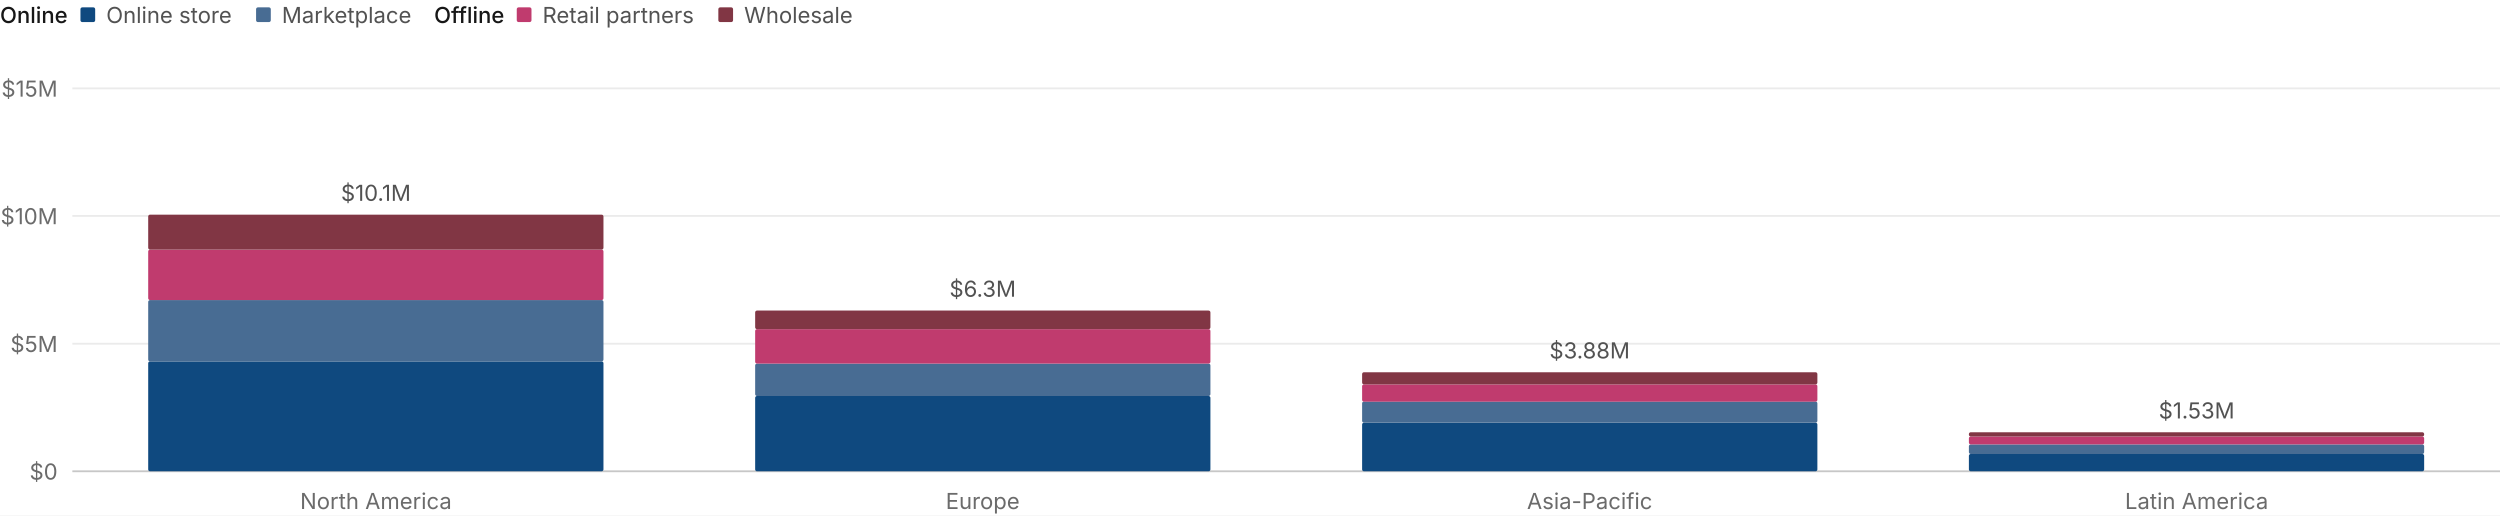
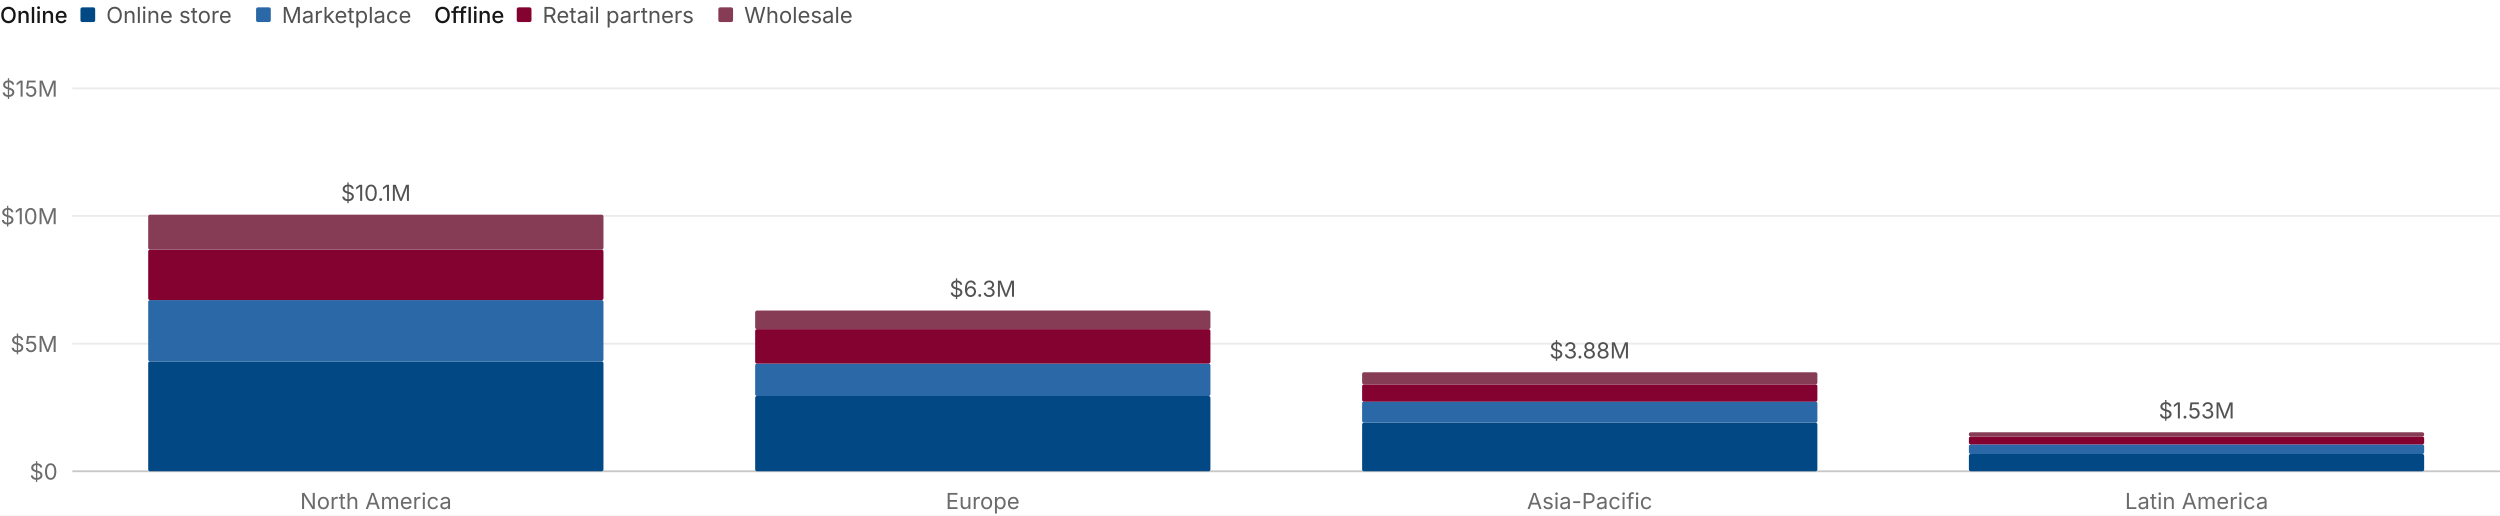
<svg xmlns="http://www.w3.org/2000/svg" font-family="IBM Plex Sans, system-ui, -apple-system, &quot;Segoe UI&quot;, sans-serif" width="1358" height="280" viewBox="0 0 1358 280" role="img" aria-label="Online channels bring two thirds of revenue in every region" data-hm-kind="bar" data-hm-o="v" data-hm-band="39.3,1358,4" data-hm-plot="39.3,48,1358,256">
  <rect width="1358" height="280" fill="#ffffff" />
  <g class="hm-key">
    <text x="0" y="12.5" font-size="12" font-weight="500" fill="#171717">Online</text>
-     <rect x="43.7" y="4" width="8" height="8" rx="1" fill="#0f497f" />
+     <rect x="43.7" y="4" width="8" height="8" rx="1" fill="#024884" />
    <text x="57.7" y="12.5" font-size="12" fill="#525252">Online store</text>
-     <rect x="139.1" y="4" width="8" height="8" rx="1" fill="#486c93" />
+     <rect x="139.1" y="4" width="8" height="8" rx="1" fill="#2b68a7" />
    <text x="153.1" y="12.5" font-size="12" fill="#525252">Marketplace</text>
    <text x="235.8" y="12.5" font-size="12" font-weight="500" fill="#171717">Offline</text>
-     <rect x="280.7" y="4" width="8" height="8" rx="1" fill="#c03b6e" />
+     <rect x="280.7" y="4" width="8" height="8" rx="1" fill="#830230" />
    <text x="294.7" y="12.5" font-size="12" fill="#525252">Retail partners</text>
-     <rect x="390.2" y="4" width="8" height="8" rx="1" fill="#813644" />
+     <rect x="390.2" y="4" width="8" height="8" rx="1" fill="#863c54" />
    <text x="404.2" y="12.5" font-size="12" fill="#525252">Wholesale</text>
  </g>
  <line x1="39.3" y1="256" x2="1358" y2="256" stroke="#c7c7c7" />
  <text x="31.3" y="260.5" font-size="12" text-anchor="end" fill="#6b6b6b">$0</text>
  <line x1="39.3" y1="186.7" x2="1358" y2="186.7" stroke="#ebebeb" />
  <text x="31.3" y="191.2" font-size="12" text-anchor="end" fill="#6b6b6b">$5M</text>
  <line x1="39.3" y1="117.3" x2="1358" y2="117.3" stroke="#ebebeb" />
  <text x="31.3" y="121.8" font-size="12" text-anchor="end" fill="#6b6b6b">$10M</text>
  <line x1="39.3" y1="48" x2="1358" y2="48" stroke="#ebebeb" />
  <text x="31.3" y="52.5" font-size="12" text-anchor="end" fill="#6b6b6b">$15M</text>
-   <rect x="80.5" y="196.3" width="247.3" height="59.7" rx="1" fill="#0f497f" />
-   <rect x="80.5" y="163" width="247.3" height="33.3" rx="1" fill="#486c93" />
-   <rect x="80.5" y="135.6" width="247.3" height="27.4" rx="1" fill="#c03b6e" />
-   <rect x="80.5" y="116.6" width="247.3" height="19" rx="1" fill="#813644" />
+   <rect x="80.5" y="196.3" width="247.3" height="59.7" rx="1" fill="#024884" />
+   <rect x="80.5" y="163" width="247.3" height="33.3" rx="1" fill="#2b68a7" />
+   <rect x="80.5" y="135.6" width="247.3" height="27.4" rx="1" fill="#830230" />
+   <rect x="80.5" y="116.6" width="247.3" height="19" rx="1" fill="#863c54" />
  <text x="204.2" y="109.1" font-size="12" text-anchor="middle" fill="#525252">$10.1M</text>
-   <rect x="410.2" y="215.1" width="247.3" height="40.9" rx="1" fill="#0f497f" />
-   <rect x="410.2" y="197.5" width="247.3" height="17.6" rx="1" fill="#486c93" />
-   <rect x="410.2" y="178.8" width="247.3" height="18.7" rx="1" fill="#c03b6e" />
-   <rect x="410.2" y="168.7" width="247.3" height="10.1" rx="1" fill="#813644" />
+   <rect x="410.2" y="215.1" width="247.3" height="40.9" rx="1" fill="#024884" />
+   <rect x="410.2" y="197.5" width="247.3" height="17.6" rx="1" fill="#2b68a7" />
+   <rect x="410.2" y="178.8" width="247.3" height="18.7" rx="1" fill="#830230" />
+   <rect x="410.2" y="168.7" width="247.3" height="10.1" rx="1" fill="#863c54" />
  <text x="533.8" y="161.2" font-size="12" text-anchor="middle" fill="#525252">$6.3M</text>
-   <rect x="739.9" y="229.6" width="247.3" height="26.4" rx="1" fill="#0f497f" />
-   <rect x="739.9" y="218.1" width="247.3" height="11.5" rx="1" fill="#486c93" />
-   <rect x="739.9" y="208.8" width="247.3" height="9.4" rx="1" fill="#c03b6e" />
-   <rect x="739.9" y="202.2" width="247.3" height="6.6" rx="1" fill="#813644" />
+   <rect x="739.9" y="229.6" width="247.3" height="26.4" rx="1" fill="#024884" />
+   <rect x="739.9" y="218.1" width="247.3" height="11.5" rx="1" fill="#2b68a7" />
+   <rect x="739.9" y="208.8" width="247.3" height="9.4" rx="1" fill="#830230" />
+   <rect x="739.9" y="202.2" width="247.3" height="6.6" rx="1" fill="#863c54" />
  <text x="863.5" y="194.7" font-size="12" text-anchor="middle" fill="#525252">$3.88M</text>
-   <rect x="1069.5" y="246.6" width="247.3" height="9.4" rx="1" fill="#0f497f" />
-   <rect x="1069.5" y="241.4" width="247.3" height="5.2" rx="1" fill="#486c93" />
-   <rect x="1069.5" y="237.1" width="247.3" height="4.3" rx="1" fill="#c03b6e" />
-   <rect x="1069.5" y="234.8" width="247.3" height="2.3" rx="1" fill="#813644" />
+   <rect x="1069.5" y="246.6" width="247.3" height="9.4" rx="1" fill="#024884" />
+   <rect x="1069.5" y="241.4" width="247.3" height="5.2" rx="1" fill="#2b68a7" />
+   <rect x="1069.5" y="237.1" width="247.3" height="4.3" rx="1" fill="#830230" />
+   <rect x="1069.5" y="234.8" width="247.3" height="2.3" rx="1" fill="#863c54" />
  <text x="1193.2" y="227.3" font-size="12" text-anchor="middle" fill="#525252">$1.53M</text>
  <text x="204.2" y="276.5" font-size="12" text-anchor="middle" fill="#6b6b6b">North America</text>
  <text x="533.8" y="276.5" font-size="12" text-anchor="middle" fill="#6b6b6b">Europe</text>
  <text x="863.5" y="276.5" font-size="12" text-anchor="middle" fill="#6b6b6b">Asia-Pacific</text>
  <text x="1193.2" y="276.5" font-size="12" text-anchor="middle" fill="#6b6b6b">Latin America</text>
</svg>
